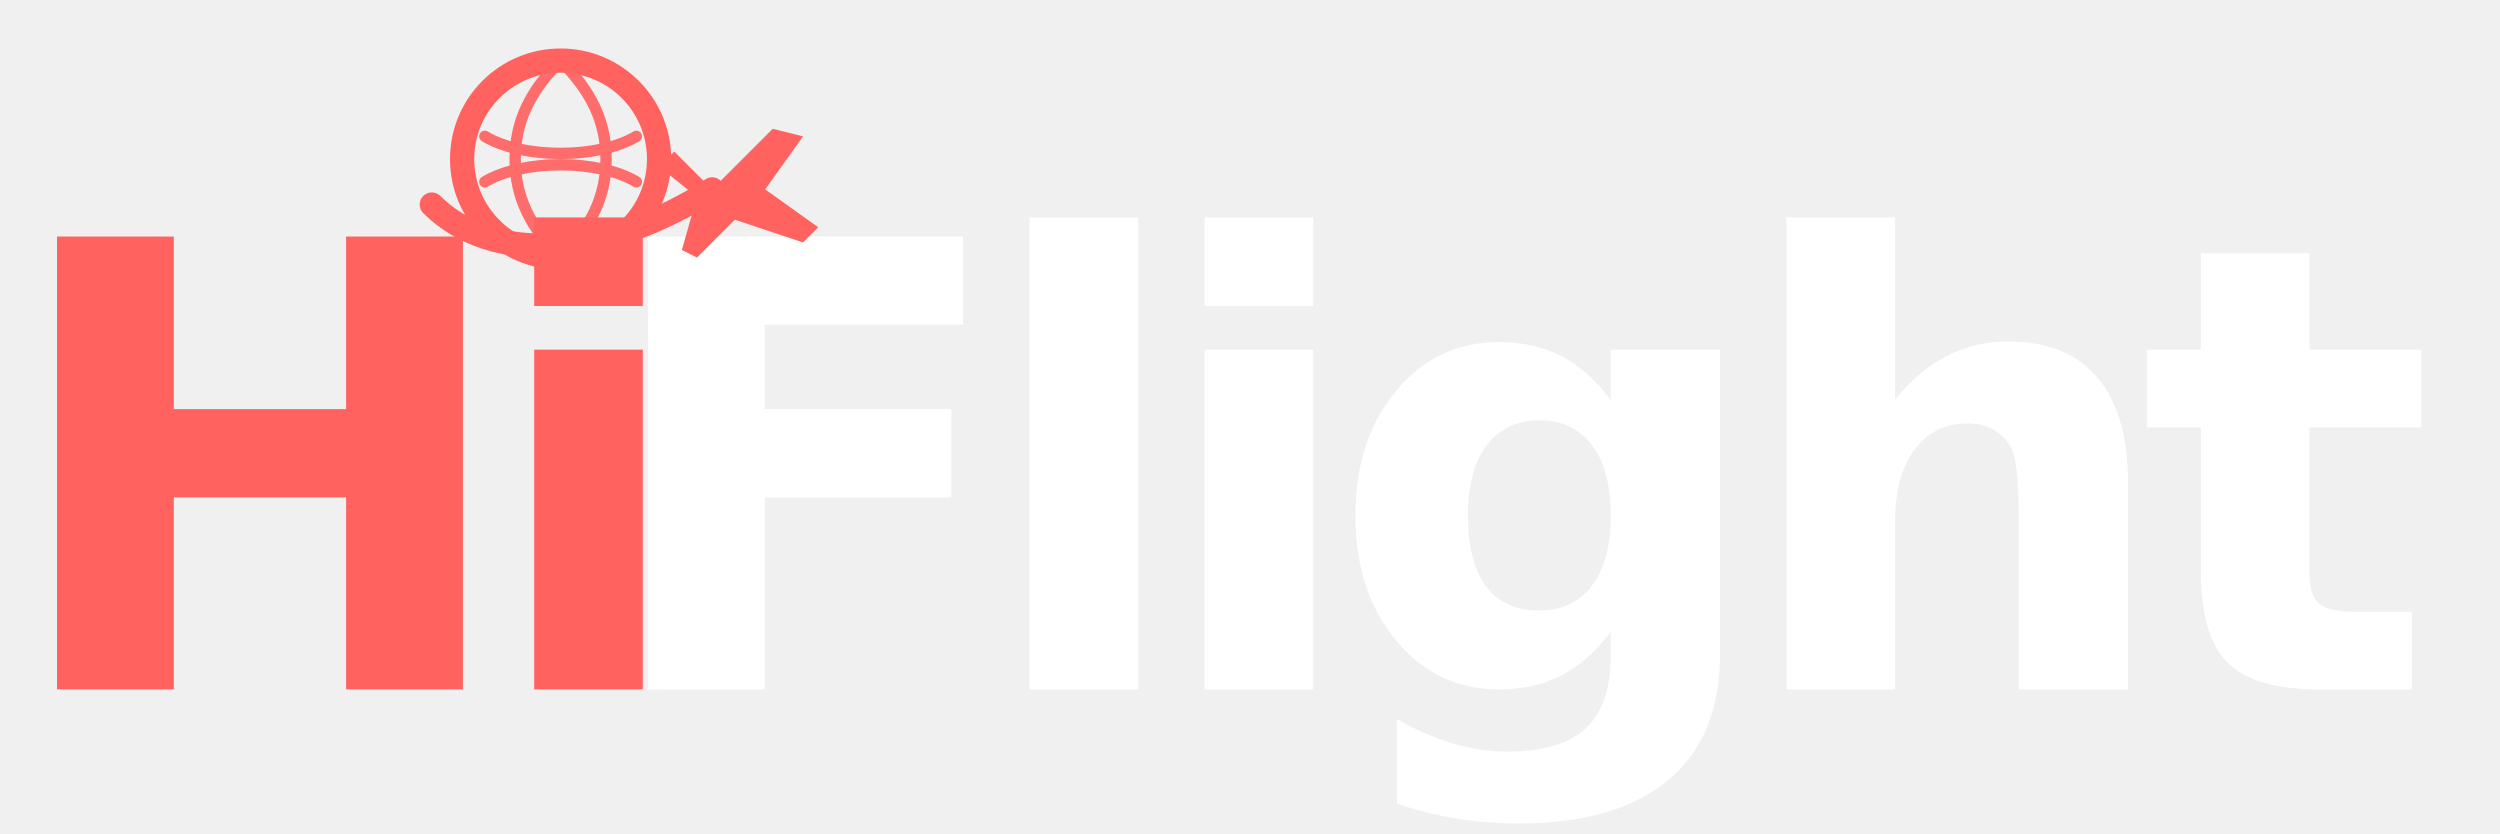
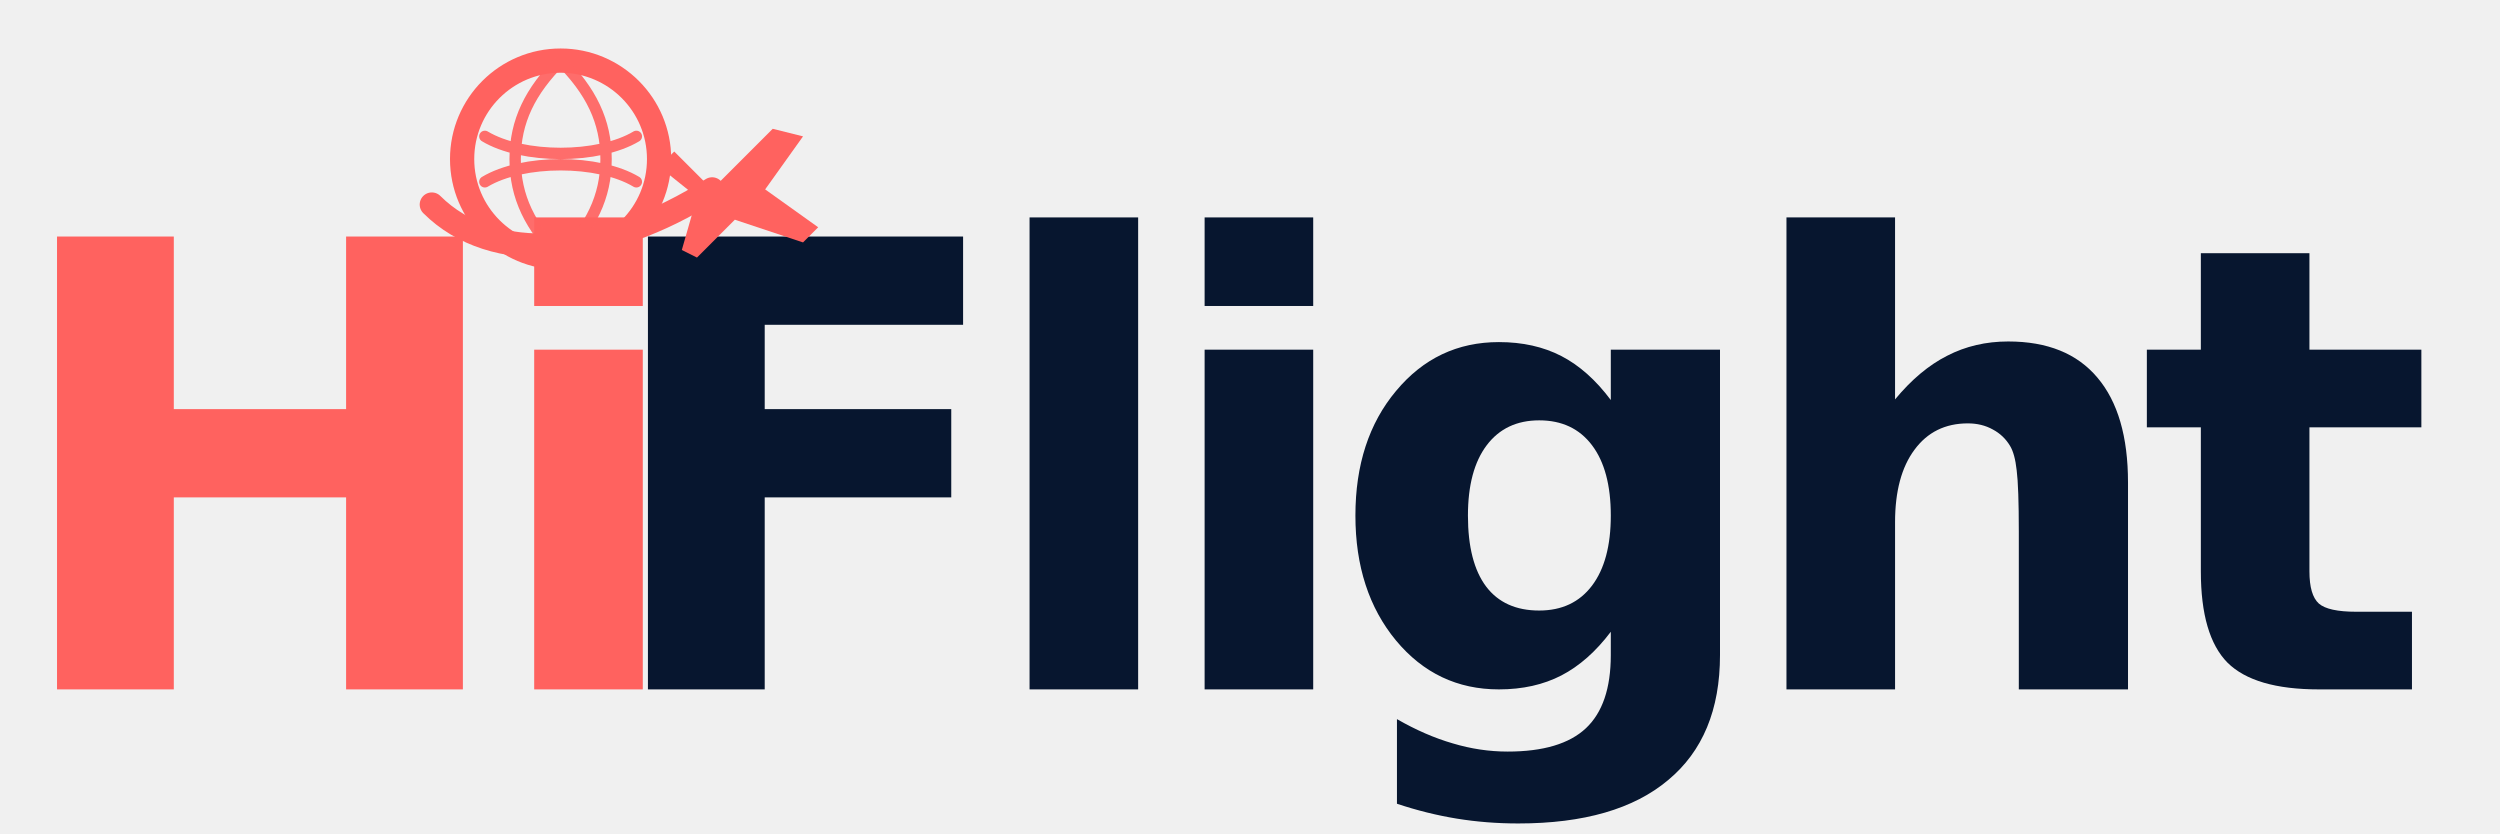
<svg xmlns="http://www.w3.org/2000/svg" width="330" height="110" viewBox="0 0 330 110" version="1.1" id="svg18">
  <defs id="defs22" />
  <g aria-label="HiFlight" font-family="'DejaVu Sans'" font-size="82px" font-weight="900" letter-spacing="-5" id="g6">
    <g aria-label="Hi" id="text2" style="fill:#ff625f">
      <path d="M 7.527,31.222 H 22.942 V 54.004 H 45.685 V 31.222 H 61.1 V 91 H 45.685 V 65.655 H 22.942 V 91 H 7.527 Z" id="path24" />
      <path d="M 70.514,46.156 H 84.848 V 91 H 70.514 Z m 0,-17.457 H 84.848 V 40.391 H 70.514 Z" id="path26" />
    </g>
-     <g aria-label="Flight" id="text4" style="fill:#ffffff">
+     <g aria-label="Flight" id="text4" style="fill:#07162f">
      <path d="m 85.527,31.222 h 41.601 v 11.651 h -26.186 v 11.131 h 24.624 V 65.655 H 100.942 V 91 H 85.527 Z" id="path29" />
      <path d="m 135.901,28.699 h 14.334 V 91 h -14.334 z" id="path31" />
      <path d="m 159.009,46.156 h 14.334 V 91 h -14.334 z m 0,-17.457 h 14.334 v 11.691 h -14.334 z" id="path33" />
      <path d="m 212.626,83.393 q -2.963,3.924 -6.526,5.766 Q 202.536,91 197.852,91 q -8.208,0 -13.573,-6.446 -5.365,-6.486 -5.365,-16.496 0,-10.05 5.365,-16.456 5.365,-6.446 13.573,-6.446 4.685,0 8.248,1.842 3.563,1.842 6.526,5.806 V 46.156 h 14.414 v 40.319 q 0,10.811 -6.847,16.496 -6.807,5.726 -19.779,5.726 -4.204,0 -8.128,-0.641 -3.924,-0.641 -7.888,-1.962 V 94.924 q 3.764,2.162 7.367,3.203 3.604,1.081 7.247,1.081 7.047,0 10.33,-3.083 3.283,-3.083 3.283,-9.649 z m -9.449,-27.907 q -4.444,0 -6.927,3.283 -2.482,3.283 -2.482,9.289 0,6.166 2.402,9.369 2.402,3.163 7.007,3.163 4.484,0 6.967,-3.283 2.482,-3.283 2.482,-9.249 0,-6.006 -2.482,-9.289 -2.482,-3.283 -6.967,-3.283 z" id="path35" />
      <path d="M 280.897,63.693 V 91 H 266.483 V 86.556 70.18 q 0,-5.886 -0.28,-8.088 -0.24,-2.202 -0.881,-3.243 -0.841,-1.401 -2.282,-2.162 -1.441,-0.801 -3.283,-0.801 -4.484,0 -7.047,3.483 -2.562,3.443 -2.562,9.569 V 91 H 235.813 V 28.699 h 14.334 v 24.023 q 3.243,-3.924 6.887,-5.766 3.644,-1.882 8.048,-1.882 7.768,0 11.771,4.765 4.044,4.765 4.044,13.854 z" id="path37" />
      <path d="M 304.846,33.424 V 46.156 h 14.774 v 10.25 H 304.846 v 19.019 q 0,3.123 1.241,4.244 1.241,1.081 4.925,1.081 h 7.367 V 91 h -12.292 q -8.488,0 -12.052,-3.523 -3.523,-3.563 -3.523,-12.052 V 56.406 h -7.127 v -10.25 h 7.127 V 33.424 Z" id="path39" />
    </g>
  </g>
  <g fill="none" stroke="#ff625f" stroke-linecap="round" stroke-linejoin="round" id="g14">
    <path id="circle8" style="stroke-width:3.2" d="M 87,21 A 13,13 0 0 1 74,34 13,13 0 0 1 61,21 13,13 0 0 1 74,8 13,13 0 0 1 87,21 Z" />
    <path d="m 64,18 c 5,3 15,3 20,0 m -20,6 c 5,-3 15,-3 20,0 M 74,8 c -4,4 -6,8 -6,13 0,5 2,9 6,13 M 74,8 c 4,4 6,8 6,13 0,5 -2,9 -6,13" stroke-width="1.5" opacity="0.92" id="path10" />
    <path d="m 57,27 c 8,8 23,7 37,-2" stroke-width="3.2" id="path12" />
  </g>
  <path d="M94 25l8-8 4 1-5 7 7 5-2 2-9-3-5 5-2-1 2-7-5-4 2-2z" fill="#FF625F" id="path16" />
</svg>
